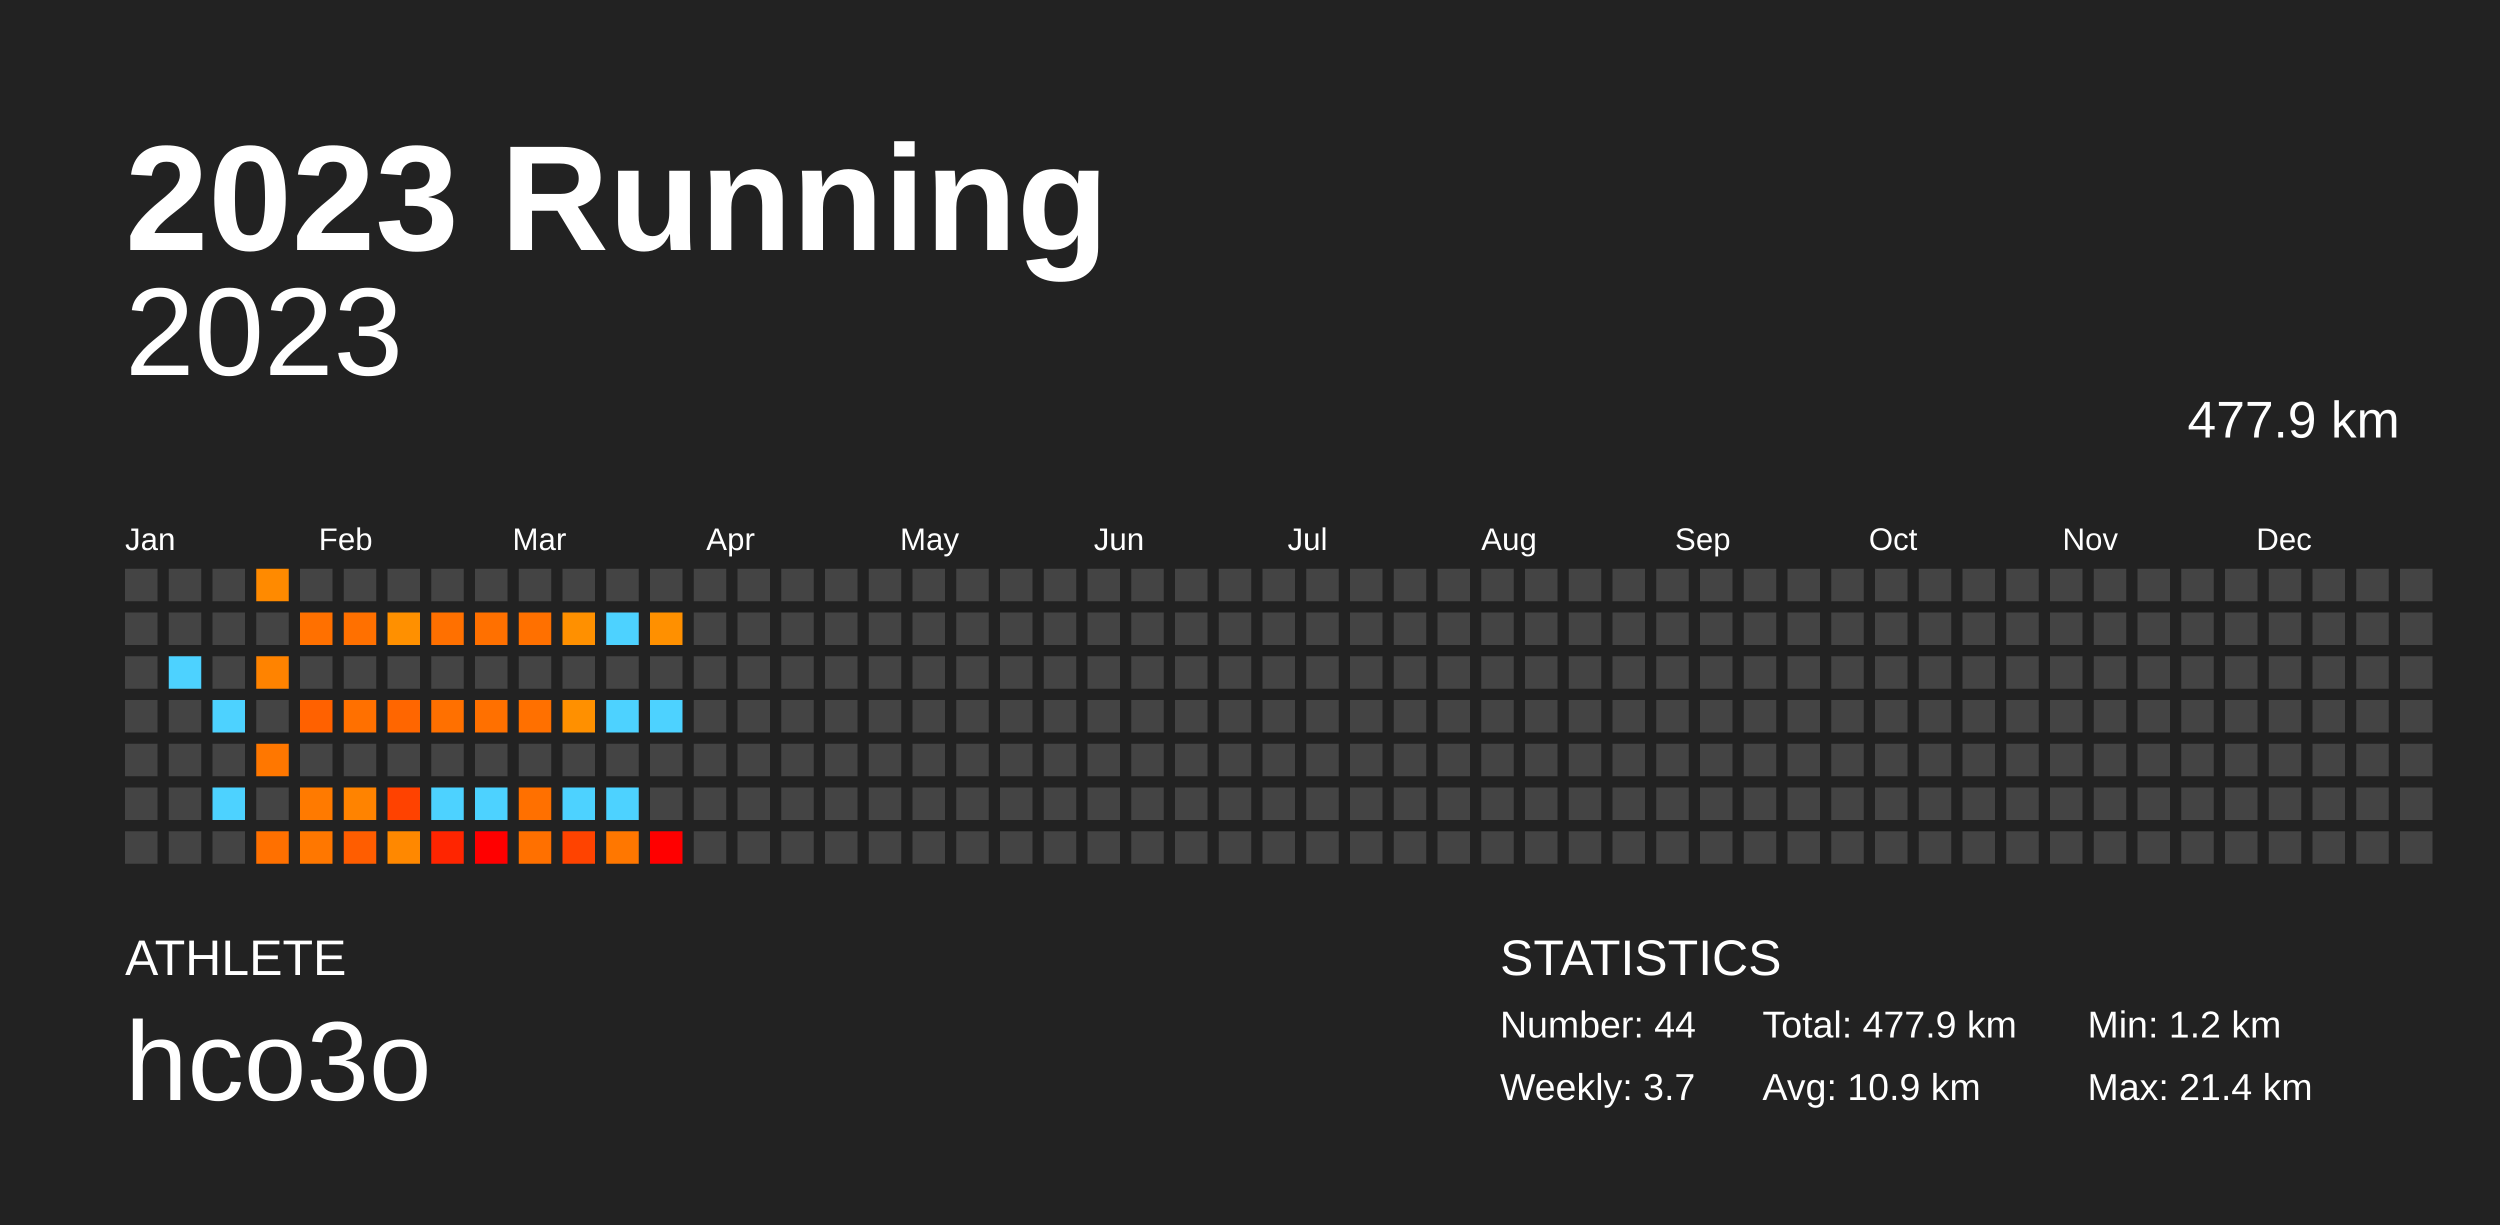
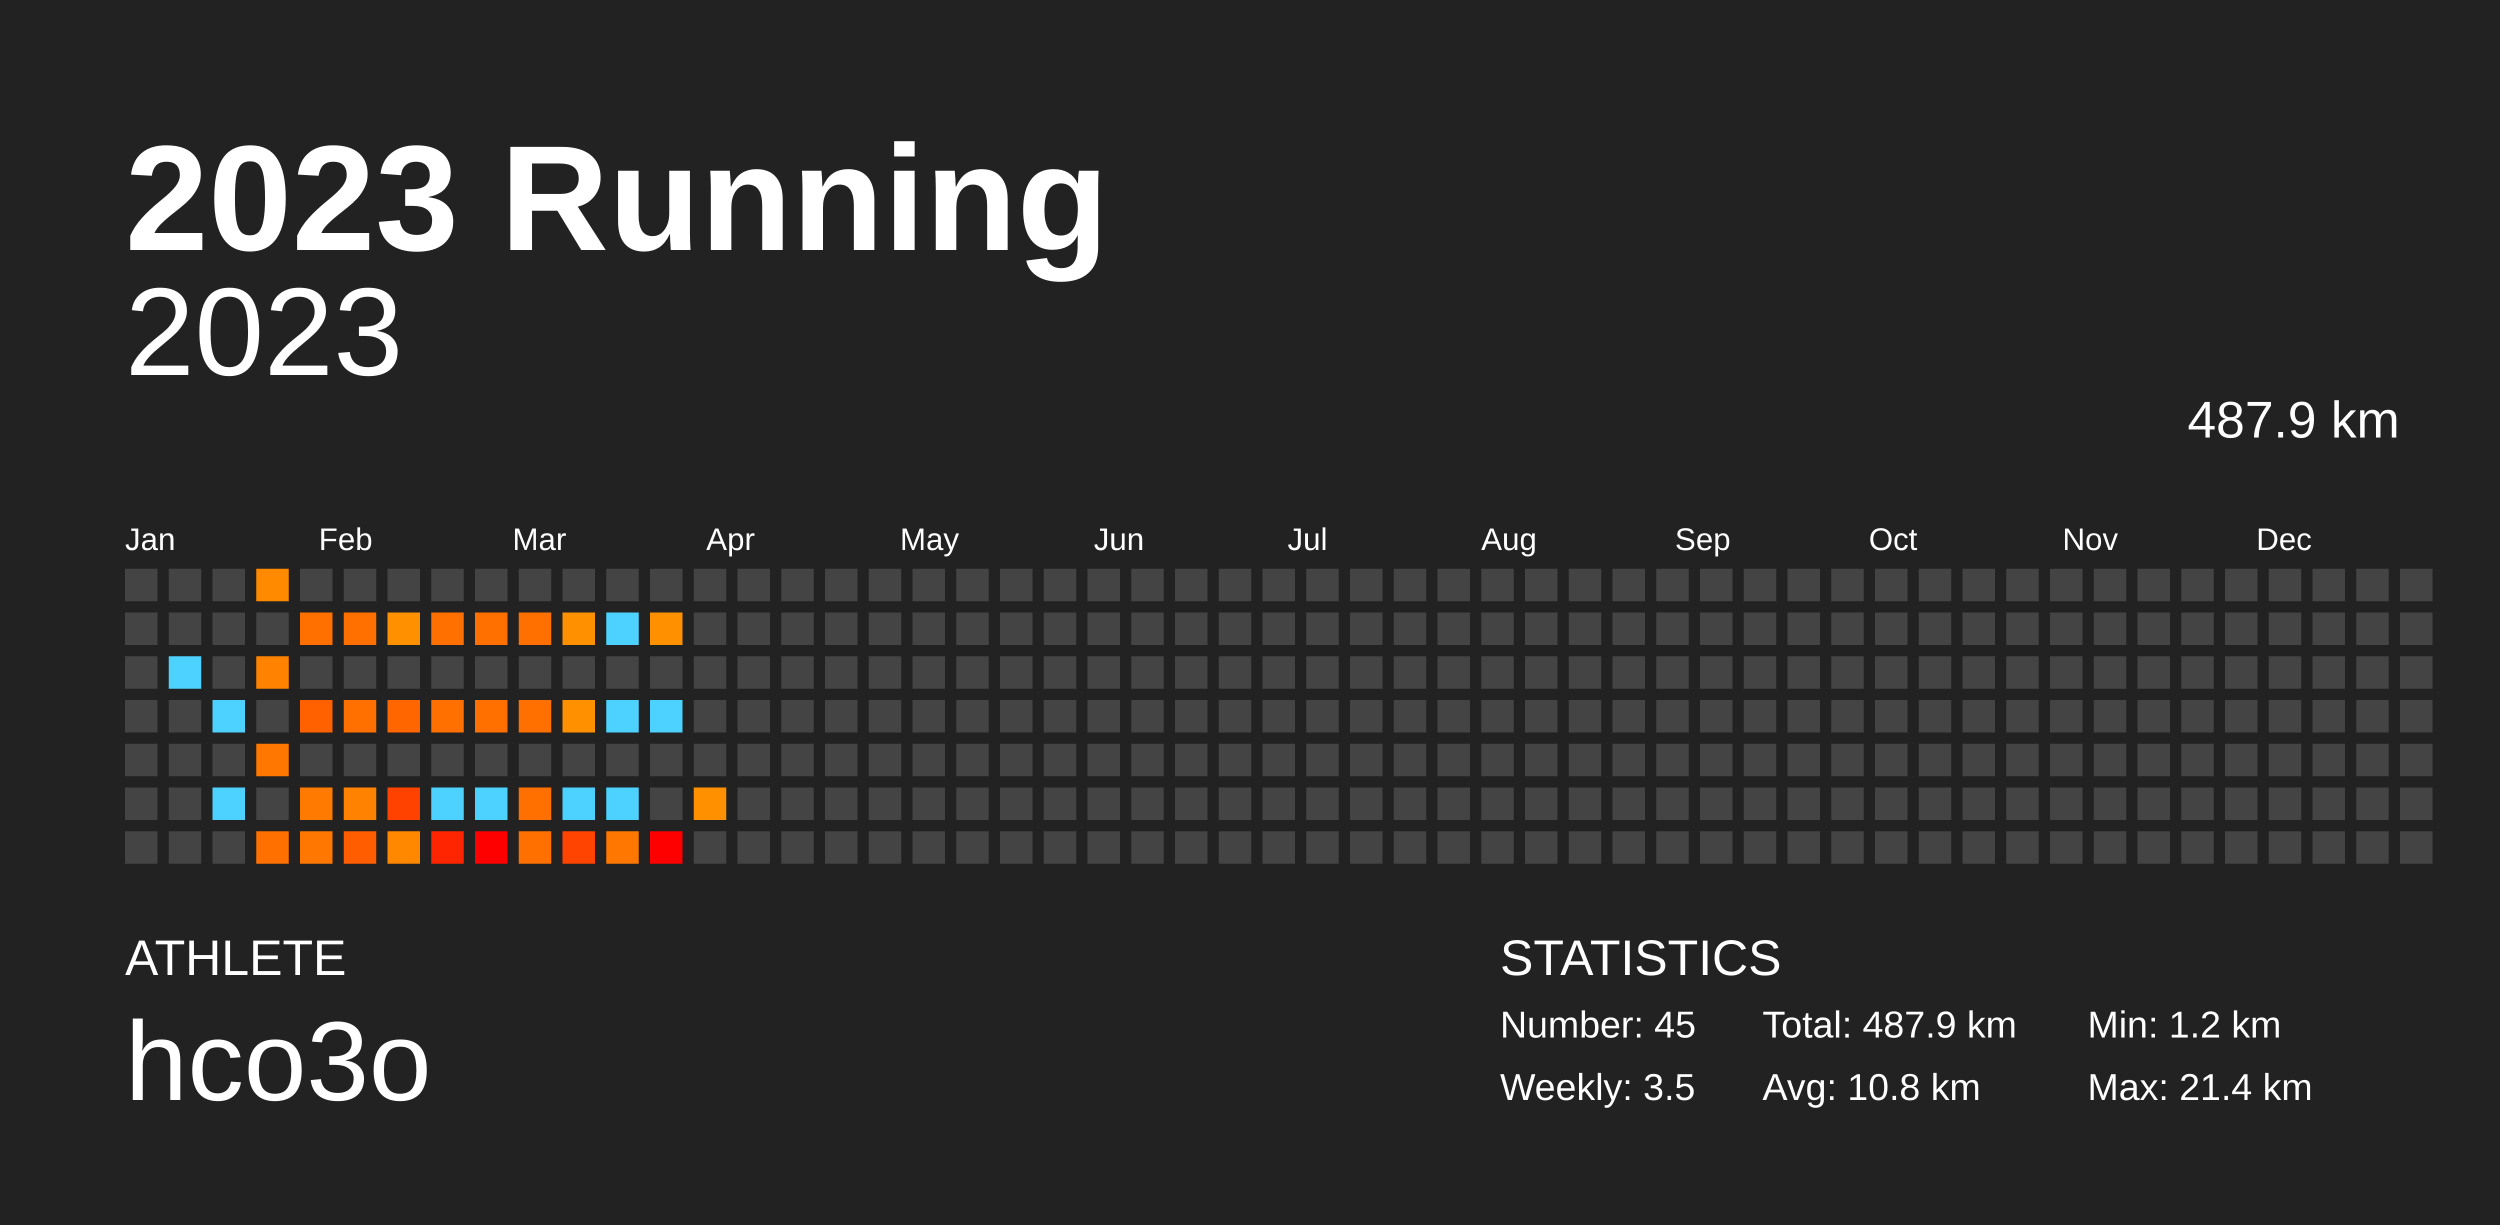
<svg xmlns="http://www.w3.org/2000/svg" baseProfile="full" height="98mm" version="1.1" viewBox="0,0,200,98" width="200mm">
  <defs />
  <rect fill="#222222" height="98" width="200" x="0" y="0" />
  <text fill="#FFFFFF" style="font-size:12px; font-family:Arial; font-weight:bold;" x="10" y="20">2023 Running</text>
  <text fill="#FFFFFF" style="font-size:4px; font-family:Arial" x="10" y="78">ATHLETE</text>
  <text fill="#FFFFFF" style="font-size:9px; font-family:Arial" x="10" y="88">hco3o</text>
  <text fill="#FFFFFF" style="font-size:4px; font-family:Arial" x="120" y="78">STATISTICS</text>
-   <text fill="#FFFFFF" style="font-size:3px; font-family:Arial" x="120" y="83">Number: 44</text>
-   <text fill="#FFFFFF" style="font-size:3px; font-family:Arial" x="120" y="88">Weekly: 3.7</text>
-   <text fill="#FFFFFF" style="font-size:3px; font-family:Arial" x="141" y="83">Total: 477.9 km</text>
-   <text fill="#FFFFFF" style="font-size:3px; font-family:Arial" x="141" y="88">Avg: 10.9 km</text>
+   <text fill="#FFFFFF" style="font-size:3px; font-family:Arial" x="120" y="83">Number: 45</text>
+   <text fill="#FFFFFF" style="font-size:3px; font-family:Arial" x="120" y="88">Weekly: 3.5</text>
+   <text fill="#FFFFFF" style="font-size:3px; font-family:Arial" x="141" y="83">Total: 487.9 km</text>
+   <text fill="#FFFFFF" style="font-size:3px; font-family:Arial" x="141" y="88">Avg: 10.8 km</text>
  <text fill="#FFFFFF" style="font-size:3px; font-family:Arial" x="167" y="83">Min: 1.2 km</text>
  <text fill="#FFFFFF" style="font-size:3px; font-family:Arial" x="167" y="88">Max: 21.4 km</text>
  <text alignment-baseline="hanging" fill="#FFFFFF" style="font-size:10.0px; font-family:Arial;" x="10" y="30">2023</text>
-   <text alignment-baseline="hanging" fill="#FFFFFF" style="font-size:4.125px; font-family:Arial;" x="175" y="35">477.9 km</text>
+   <text alignment-baseline="hanging" fill="#FFFFFF" style="font-size:4.125px; font-family:Arial;" x="175" y="35">487.9 km</text>
  <text fill="#FFFFFF" style="font-size:2.5px; font-family:Arial" x="10.0" y="44">Jan</text>
  <text fill="#FFFFFF" style="font-size:2.5px; font-family:Arial" x="25.5" y="44">Feb</text>
  <text fill="#FFFFFF" style="font-size:2.5px; font-family:Arial" x="41.0" y="44">Mar</text>
  <text fill="#FFFFFF" style="font-size:2.5px; font-family:Arial" x="56.5" y="44">Apr</text>
  <text fill="#FFFFFF" style="font-size:2.5px; font-family:Arial" x="72.0" y="44">May</text>
  <text fill="#FFFFFF" style="font-size:2.5px; font-family:Arial" x="87.5" y="44">Jun</text>
  <text fill="#FFFFFF" style="font-size:2.5px; font-family:Arial" x="103.0" y="44">Jul</text>
  <text fill="#FFFFFF" style="font-size:2.5px; font-family:Arial" x="118.5" y="44">Aug</text>
  <text fill="#FFFFFF" style="font-size:2.5px; font-family:Arial" x="134.0" y="44">Sep</text>
  <text fill="#FFFFFF" style="font-size:2.5px; font-family:Arial" x="149.5" y="44">Oct</text>
  <text fill="#FFFFFF" style="font-size:2.5px; font-family:Arial" x="165.0" y="44">Nov</text>
  <text fill="#FFFFFF" style="font-size:2.5px; font-family:Arial" x="180.5" y="44">Dec</text>
  <rect fill="#444444" height="2.6" width="2.6" x="10.0" y="45.5" />
  <rect fill="#444444" height="2.6" width="2.6" x="10.0" y="49.0" />
  <rect fill="#444444" height="2.6" width="2.6" x="10.0" y="52.5" />
  <rect fill="#444444" height="2.6" width="2.6" x="10.0" y="56.0" />
  <rect fill="#444444" height="2.6" width="2.6" x="10.0" y="59.5" />
  <rect fill="#444444" height="2.6" width="2.6" x="10.0" y="63.0" />
  <rect fill="#444444" height="2.6" width="2.6" x="10.0" y="66.5" />
  <rect fill="#444444" height="2.6" width="2.6" x="13.5" y="45.5" />
  <rect fill="#444444" height="2.6" width="2.6" x="13.5" y="49.0" />
  <rect fill="#4dd2ff" height="2.6" width="2.6" x="13.5" y="52.5" />
  <rect fill="#444444" height="2.6" width="2.6" x="13.5" y="56.0" />
  <rect fill="#444444" height="2.6" width="2.6" x="13.5" y="59.5" />
  <rect fill="#444444" height="2.6" width="2.6" x="13.5" y="63.0" />
  <rect fill="#444444" height="2.6" width="2.6" x="13.5" y="66.5" />
  <rect fill="#444444" height="2.6" width="2.6" x="17.0" y="45.5" />
  <rect fill="#444444" height="2.6" width="2.6" x="17.0" y="49.0" />
  <rect fill="#444444" height="2.6" width="2.6" x="17.0" y="52.5" />
  <rect fill="#4dd2ff" height="2.6" width="2.6" x="17.0" y="56.0" />
  <rect fill="#444444" height="2.6" width="2.6" x="17.0" y="59.5" />
  <rect fill="#4dd2ff" height="2.6" width="2.6" x="17.0" y="63.0" />
  <rect fill="#444444" height="2.6" width="2.6" x="17.0" y="66.5" />
  <rect fill="#ff8a00" height="2.6" width="2.6" x="20.5" y="45.5" />
  <rect fill="#444444" height="2.6" width="2.6" x="20.5" y="49.0" />
  <rect fill="#ff8300" height="2.6" width="2.6" x="20.5" y="52.5" />
  <rect fill="#444444" height="2.6" width="2.6" x="20.5" y="56.0" />
  <rect fill="#ff7700" height="2.6" width="2.6" x="20.5" y="59.5" />
  <rect fill="#444444" height="2.6" width="2.6" x="20.5" y="63.0" />
  <rect fill="#ff7000" height="2.6" width="2.6" x="20.5" y="66.5" />
  <rect fill="#444444" height="2.6" width="2.6" x="24.0" y="45.5" />
  <rect fill="#ff7000" height="2.6" width="2.6" x="24.0" y="49.0" />
  <rect fill="#444444" height="2.6" width="2.6" x="24.0" y="52.5" />
  <rect fill="#ff6100" height="2.6" width="2.6" x="24.0" y="56.0" />
  <rect fill="#444444" height="2.6" width="2.6" x="24.0" y="59.5" />
  <rect fill="#ff7a00" height="2.6" width="2.6" x="24.0" y="63.0" />
  <rect fill="#ff7700" height="2.6" width="2.6" x="24.0" y="66.5" />
  <rect fill="#444444" height="2.6" width="2.6" x="27.5" y="45.5" />
  <rect fill="#ff7000" height="2.6" width="2.6" x="27.5" y="49.0" />
  <rect fill="#444444" height="2.6" width="2.6" x="27.5" y="52.5" />
  <rect fill="#ff7000" height="2.6" width="2.6" x="27.5" y="56.0" />
  <rect fill="#444444" height="2.6" width="2.6" x="27.5" y="59.5" />
  <rect fill="#ff8300" height="2.6" width="2.6" x="27.5" y="63.0" />
  <rect fill="#ff5d00" height="2.6" width="2.6" x="27.5" y="66.5" />
  <rect fill="#444444" height="2.6" width="2.6" x="31.0" y="45.5" />
  <rect fill="#ff9000" height="2.6" width="2.6" x="31.0" y="49.0" />
  <rect fill="#444444" height="2.6" width="2.6" x="31.0" y="52.5" />
  <rect fill="#ff6600" height="2.6" width="2.6" x="31.0" y="56.0" />
  <rect fill="#444444" height="2.6" width="2.6" x="31.0" y="59.5" />
  <rect fill="#ff4200" height="2.6" width="2.6" x="31.0" y="63.0" />
  <rect fill="#ff8800" height="2.6" width="2.6" x="31.0" y="66.5" />
  <rect fill="#444444" height="2.6" width="2.6" x="34.5" y="45.5" />
  <rect fill="#ff7000" height="2.6" width="2.6" x="34.5" y="49.0" />
  <rect fill="#444444" height="2.6" width="2.6" x="34.5" y="52.5" />
  <rect fill="#ff7000" height="2.6" width="2.6" x="34.5" y="56.0" />
  <rect fill="#444444" height="2.6" width="2.6" x="34.5" y="59.5" />
  <rect fill="#4dd2ff" height="2.6" width="2.6" x="34.5" y="63.0" />
  <rect fill="#ff2500" height="2.6" width="2.6" x="34.5" y="66.5" />
  <rect fill="#444444" height="2.6" width="2.6" x="38.0" y="45.5" />
  <rect fill="#ff7000" height="2.6" width="2.6" x="38.0" y="49.0" />
  <rect fill="#444444" height="2.6" width="2.6" x="38.0" y="52.5" />
  <rect fill="#ff7000" height="2.6" width="2.6" x="38.0" y="56.0" />
  <rect fill="#444444" height="2.6" width="2.6" x="38.0" y="59.5" />
  <rect fill="#4dd2ff" height="2.6" width="2.6" x="38.0" y="63.0" />
  <rect fill="red" height="2.6" width="2.6" x="38.0" y="66.5" />
  <rect fill="#444444" height="2.6" width="2.6" x="41.5" y="45.5" />
  <rect fill="#ff7000" height="2.6" width="2.6" x="41.5" y="49.0" />
  <rect fill="#444444" height="2.6" width="2.6" x="41.5" y="52.5" />
  <rect fill="#ff7000" height="2.6" width="2.6" x="41.5" y="56.0" />
  <rect fill="#444444" height="2.6" width="2.6" x="41.5" y="59.5" />
  <rect fill="#ff7000" height="2.6" width="2.6" x="41.5" y="63.0" />
  <rect fill="#ff7000" height="2.6" width="2.6" x="41.5" y="66.5" />
  <rect fill="#444444" height="2.6" width="2.6" x="45.0" y="45.5" />
  <rect fill="#ff9000" height="2.6" width="2.6" x="45.0" y="49.0" />
  <rect fill="#444444" height="2.6" width="2.6" x="45.0" y="52.5" />
  <rect fill="#ff9000" height="2.6" width="2.6" x="45.0" y="56.0" />
  <rect fill="#444444" height="2.6" width="2.6" x="45.0" y="59.5" />
  <rect fill="#4dd2ff" height="2.6" width="2.6" x="45.0" y="63.0" />
  <rect fill="#ff4300" height="2.6" width="2.6" x="45.0" y="66.5" />
  <rect fill="#444444" height="2.6" width="2.6" x="48.5" y="45.5" />
  <rect fill="#4dd2ff" height="2.6" width="2.6" x="48.5" y="49.0" />
  <rect fill="#444444" height="2.6" width="2.6" x="48.5" y="52.5" />
  <rect fill="#4dd2ff" height="2.6" width="2.6" x="48.5" y="56.0" />
  <rect fill="#444444" height="2.6" width="2.6" x="48.5" y="59.5" />
  <rect fill="#4dd2ff" height="2.6" width="2.6" x="48.5" y="63.0" />
  <rect fill="#ff7700" height="2.6" width="2.6" x="48.5" y="66.5" />
  <rect fill="#444444" height="2.6" width="2.6" x="52.0" y="45.5" />
  <rect fill="#ff9000" height="2.6" width="2.6" x="52.0" y="49.0" />
  <rect fill="#444444" height="2.6" width="2.6" x="52.0" y="52.5" />
  <rect fill="#4dd2ff" height="2.6" width="2.6" x="52.0" y="56.0" />
  <rect fill="#444444" height="2.6" width="2.6" x="52.0" y="59.5" />
  <rect fill="#444444" height="2.6" width="2.6" x="52.0" y="63.0" />
  <rect fill="red" height="2.6" width="2.6" x="52.0" y="66.5" />
  <rect fill="#444444" height="2.6" width="2.6" x="55.5" y="45.5" />
  <rect fill="#444444" height="2.6" width="2.6" x="55.5" y="49.0" />
  <rect fill="#444444" height="2.6" width="2.6" x="55.5" y="52.5" />
  <rect fill="#444444" height="2.6" width="2.6" x="55.5" y="56.0" />
  <rect fill="#444444" height="2.6" width="2.6" x="55.5" y="59.5" />
-   <rect fill="#444444" height="2.6" width="2.6" x="55.5" y="63.0" />
+   <rect fill="#ff9000" height="2.6" width="2.6" x="55.5" y="63.0" />
  <rect fill="#444444" height="2.6" width="2.6" x="55.5" y="66.5" />
  <rect fill="#444444" height="2.6" width="2.6" x="59.0" y="45.5" />
  <rect fill="#444444" height="2.6" width="2.6" x="59.0" y="49.0" />
  <rect fill="#444444" height="2.6" width="2.6" x="59.0" y="52.5" />
  <rect fill="#444444" height="2.6" width="2.6" x="59.0" y="56.0" />
  <rect fill="#444444" height="2.6" width="2.6" x="59.0" y="59.5" />
  <rect fill="#444444" height="2.6" width="2.6" x="59.0" y="63.0" />
  <rect fill="#444444" height="2.6" width="2.6" x="59.0" y="66.5" />
  <rect fill="#444444" height="2.6" width="2.6" x="62.5" y="45.5" />
  <rect fill="#444444" height="2.6" width="2.6" x="62.5" y="49.0" />
  <rect fill="#444444" height="2.6" width="2.6" x="62.5" y="52.5" />
  <rect fill="#444444" height="2.6" width="2.6" x="62.5" y="56.0" />
  <rect fill="#444444" height="2.6" width="2.6" x="62.5" y="59.5" />
  <rect fill="#444444" height="2.6" width="2.6" x="62.5" y="63.0" />
  <rect fill="#444444" height="2.6" width="2.6" x="62.5" y="66.5" />
  <rect fill="#444444" height="2.6" width="2.6" x="66.0" y="45.5" />
  <rect fill="#444444" height="2.6" width="2.6" x="66.0" y="49.0" />
  <rect fill="#444444" height="2.6" width="2.6" x="66.0" y="52.5" />
  <rect fill="#444444" height="2.6" width="2.6" x="66.0" y="56.0" />
  <rect fill="#444444" height="2.6" width="2.6" x="66.0" y="59.5" />
  <rect fill="#444444" height="2.6" width="2.6" x="66.0" y="63.0" />
  <rect fill="#444444" height="2.6" width="2.6" x="66.0" y="66.5" />
  <rect fill="#444444" height="2.6" width="2.6" x="69.5" y="45.5" />
  <rect fill="#444444" height="2.6" width="2.6" x="69.5" y="49.0" />
  <rect fill="#444444" height="2.6" width="2.6" x="69.5" y="52.5" />
  <rect fill="#444444" height="2.6" width="2.6" x="69.5" y="56.0" />
  <rect fill="#444444" height="2.6" width="2.6" x="69.5" y="59.5" />
  <rect fill="#444444" height="2.6" width="2.6" x="69.5" y="63.0" />
  <rect fill="#444444" height="2.6" width="2.6" x="69.5" y="66.5" />
  <rect fill="#444444" height="2.6" width="2.6" x="73.0" y="45.5" />
  <rect fill="#444444" height="2.6" width="2.6" x="73.0" y="49.0" />
  <rect fill="#444444" height="2.6" width="2.6" x="73.0" y="52.5" />
  <rect fill="#444444" height="2.6" width="2.6" x="73.0" y="56.0" />
  <rect fill="#444444" height="2.6" width="2.6" x="73.0" y="59.5" />
  <rect fill="#444444" height="2.6" width="2.6" x="73.0" y="63.0" />
  <rect fill="#444444" height="2.6" width="2.6" x="73.0" y="66.5" />
  <rect fill="#444444" height="2.6" width="2.6" x="76.5" y="45.5" />
  <rect fill="#444444" height="2.6" width="2.6" x="76.5" y="49.0" />
  <rect fill="#444444" height="2.6" width="2.6" x="76.5" y="52.5" />
  <rect fill="#444444" height="2.6" width="2.6" x="76.5" y="56.0" />
  <rect fill="#444444" height="2.6" width="2.6" x="76.5" y="59.5" />
  <rect fill="#444444" height="2.6" width="2.6" x="76.5" y="63.0" />
  <rect fill="#444444" height="2.6" width="2.6" x="76.5" y="66.5" />
  <rect fill="#444444" height="2.6" width="2.6" x="80.0" y="45.5" />
  <rect fill="#444444" height="2.6" width="2.6" x="80.0" y="49.0" />
  <rect fill="#444444" height="2.6" width="2.6" x="80.0" y="52.5" />
  <rect fill="#444444" height="2.6" width="2.6" x="80.0" y="56.0" />
  <rect fill="#444444" height="2.6" width="2.6" x="80.0" y="59.5" />
  <rect fill="#444444" height="2.6" width="2.6" x="80.0" y="63.0" />
  <rect fill="#444444" height="2.6" width="2.6" x="80.0" y="66.5" />
  <rect fill="#444444" height="2.6" width="2.6" x="83.5" y="45.5" />
  <rect fill="#444444" height="2.6" width="2.6" x="83.5" y="49.0" />
  <rect fill="#444444" height="2.6" width="2.6" x="83.5" y="52.5" />
  <rect fill="#444444" height="2.6" width="2.6" x="83.5" y="56.0" />
  <rect fill="#444444" height="2.6" width="2.6" x="83.5" y="59.5" />
  <rect fill="#444444" height="2.6" width="2.6" x="83.5" y="63.0" />
  <rect fill="#444444" height="2.6" width="2.6" x="83.5" y="66.5" />
  <rect fill="#444444" height="2.6" width="2.6" x="87.0" y="45.5" />
  <rect fill="#444444" height="2.6" width="2.6" x="87.0" y="49.0" />
  <rect fill="#444444" height="2.6" width="2.6" x="87.0" y="52.5" />
  <rect fill="#444444" height="2.6" width="2.6" x="87.0" y="56.0" />
  <rect fill="#444444" height="2.6" width="2.6" x="87.0" y="59.5" />
  <rect fill="#444444" height="2.6" width="2.6" x="87.0" y="63.0" />
  <rect fill="#444444" height="2.6" width="2.6" x="87.0" y="66.5" />
  <rect fill="#444444" height="2.6" width="2.6" x="90.5" y="45.5" />
  <rect fill="#444444" height="2.6" width="2.6" x="90.5" y="49.0" />
  <rect fill="#444444" height="2.6" width="2.6" x="90.5" y="52.5" />
  <rect fill="#444444" height="2.6" width="2.6" x="90.5" y="56.0" />
  <rect fill="#444444" height="2.6" width="2.6" x="90.5" y="59.5" />
  <rect fill="#444444" height="2.6" width="2.6" x="90.5" y="63.0" />
  <rect fill="#444444" height="2.6" width="2.6" x="90.5" y="66.5" />
  <rect fill="#444444" height="2.6" width="2.6" x="94.0" y="45.5" />
  <rect fill="#444444" height="2.6" width="2.6" x="94.0" y="49.0" />
  <rect fill="#444444" height="2.6" width="2.6" x="94.0" y="52.5" />
  <rect fill="#444444" height="2.6" width="2.6" x="94.0" y="56.0" />
  <rect fill="#444444" height="2.6" width="2.6" x="94.0" y="59.5" />
  <rect fill="#444444" height="2.6" width="2.6" x="94.0" y="63.0" />
  <rect fill="#444444" height="2.6" width="2.6" x="94.0" y="66.5" />
  <rect fill="#444444" height="2.6" width="2.6" x="97.5" y="45.5" />
  <rect fill="#444444" height="2.6" width="2.6" x="97.5" y="49.0" />
  <rect fill="#444444" height="2.6" width="2.6" x="97.5" y="52.5" />
  <rect fill="#444444" height="2.6" width="2.6" x="97.5" y="56.0" />
  <rect fill="#444444" height="2.6" width="2.6" x="97.5" y="59.5" />
  <rect fill="#444444" height="2.6" width="2.6" x="97.5" y="63.0" />
  <rect fill="#444444" height="2.6" width="2.6" x="97.5" y="66.5" />
  <rect fill="#444444" height="2.6" width="2.6" x="101.0" y="45.5" />
  <rect fill="#444444" height="2.6" width="2.6" x="101.0" y="49.0" />
  <rect fill="#444444" height="2.6" width="2.6" x="101.0" y="52.5" />
  <rect fill="#444444" height="2.6" width="2.6" x="101.0" y="56.0" />
  <rect fill="#444444" height="2.6" width="2.6" x="101.0" y="59.5" />
  <rect fill="#444444" height="2.6" width="2.6" x="101.0" y="63.0" />
  <rect fill="#444444" height="2.6" width="2.6" x="101.0" y="66.5" />
  <rect fill="#444444" height="2.6" width="2.6" x="104.5" y="45.5" />
  <rect fill="#444444" height="2.6" width="2.6" x="104.5" y="49.0" />
  <rect fill="#444444" height="2.6" width="2.6" x="104.5" y="52.5" />
  <rect fill="#444444" height="2.6" width="2.6" x="104.5" y="56.0" />
  <rect fill="#444444" height="2.6" width="2.6" x="104.5" y="59.5" />
  <rect fill="#444444" height="2.6" width="2.6" x="104.5" y="63.0" />
  <rect fill="#444444" height="2.6" width="2.6" x="104.5" y="66.5" />
  <rect fill="#444444" height="2.6" width="2.6" x="108.0" y="45.5" />
  <rect fill="#444444" height="2.6" width="2.6" x="108.0" y="49.0" />
  <rect fill="#444444" height="2.6" width="2.6" x="108.0" y="52.5" />
  <rect fill="#444444" height="2.6" width="2.6" x="108.0" y="56.0" />
  <rect fill="#444444" height="2.6" width="2.6" x="108.0" y="59.5" />
  <rect fill="#444444" height="2.6" width="2.6" x="108.0" y="63.0" />
  <rect fill="#444444" height="2.6" width="2.6" x="108.0" y="66.5" />
  <rect fill="#444444" height="2.6" width="2.6" x="111.5" y="45.5" />
  <rect fill="#444444" height="2.6" width="2.6" x="111.5" y="49.0" />
  <rect fill="#444444" height="2.6" width="2.6" x="111.5" y="52.5" />
  <rect fill="#444444" height="2.6" width="2.6" x="111.5" y="56.0" />
  <rect fill="#444444" height="2.6" width="2.6" x="111.5" y="59.5" />
  <rect fill="#444444" height="2.6" width="2.6" x="111.5" y="63.0" />
  <rect fill="#444444" height="2.6" width="2.6" x="111.5" y="66.5" />
  <rect fill="#444444" height="2.6" width="2.6" x="115.0" y="45.5" />
  <rect fill="#444444" height="2.6" width="2.6" x="115.0" y="49.0" />
  <rect fill="#444444" height="2.6" width="2.6" x="115.0" y="52.5" />
  <rect fill="#444444" height="2.6" width="2.6" x="115.0" y="56.0" />
  <rect fill="#444444" height="2.6" width="2.6" x="115.0" y="59.5" />
  <rect fill="#444444" height="2.6" width="2.6" x="115.0" y="63.0" />
  <rect fill="#444444" height="2.6" width="2.6" x="115.0" y="66.5" />
  <rect fill="#444444" height="2.6" width="2.6" x="118.5" y="45.5" />
  <rect fill="#444444" height="2.6" width="2.6" x="118.5" y="49.0" />
  <rect fill="#444444" height="2.6" width="2.6" x="118.5" y="52.5" />
  <rect fill="#444444" height="2.6" width="2.6" x="118.5" y="56.0" />
  <rect fill="#444444" height="2.6" width="2.6" x="118.5" y="59.5" />
  <rect fill="#444444" height="2.6" width="2.6" x="118.5" y="63.0" />
  <rect fill="#444444" height="2.6" width="2.6" x="118.5" y="66.5" />
  <rect fill="#444444" height="2.6" width="2.6" x="122.0" y="45.5" />
  <rect fill="#444444" height="2.6" width="2.6" x="122.0" y="49.0" />
  <rect fill="#444444" height="2.6" width="2.6" x="122.0" y="52.5" />
  <rect fill="#444444" height="2.6" width="2.6" x="122.0" y="56.0" />
  <rect fill="#444444" height="2.6" width="2.6" x="122.0" y="59.5" />
  <rect fill="#444444" height="2.6" width="2.6" x="122.0" y="63.0" />
  <rect fill="#444444" height="2.6" width="2.6" x="122.0" y="66.5" />
  <rect fill="#444444" height="2.6" width="2.6" x="125.5" y="45.5" />
  <rect fill="#444444" height="2.6" width="2.6" x="125.5" y="49.0" />
  <rect fill="#444444" height="2.6" width="2.6" x="125.5" y="52.5" />
  <rect fill="#444444" height="2.6" width="2.6" x="125.5" y="56.0" />
  <rect fill="#444444" height="2.6" width="2.6" x="125.5" y="59.5" />
  <rect fill="#444444" height="2.6" width="2.6" x="125.5" y="63.0" />
  <rect fill="#444444" height="2.6" width="2.6" x="125.5" y="66.5" />
  <rect fill="#444444" height="2.6" width="2.6" x="129.0" y="45.5" />
  <rect fill="#444444" height="2.6" width="2.6" x="129.0" y="49.0" />
  <rect fill="#444444" height="2.6" width="2.6" x="129.0" y="52.5" />
  <rect fill="#444444" height="2.6" width="2.6" x="129.0" y="56.0" />
  <rect fill="#444444" height="2.6" width="2.6" x="129.0" y="59.5" />
  <rect fill="#444444" height="2.6" width="2.6" x="129.0" y="63.0" />
  <rect fill="#444444" height="2.6" width="2.6" x="129.0" y="66.5" />
  <rect fill="#444444" height="2.6" width="2.6" x="132.5" y="45.5" />
  <rect fill="#444444" height="2.6" width="2.6" x="132.5" y="49.0" />
  <rect fill="#444444" height="2.6" width="2.6" x="132.5" y="52.5" />
  <rect fill="#444444" height="2.6" width="2.6" x="132.5" y="56.0" />
  <rect fill="#444444" height="2.6" width="2.6" x="132.5" y="59.5" />
  <rect fill="#444444" height="2.6" width="2.6" x="132.5" y="63.0" />
  <rect fill="#444444" height="2.6" width="2.6" x="132.5" y="66.5" />
  <rect fill="#444444" height="2.6" width="2.6" x="136.0" y="45.5" />
  <rect fill="#444444" height="2.6" width="2.6" x="136.0" y="49.0" />
  <rect fill="#444444" height="2.6" width="2.6" x="136.0" y="52.5" />
  <rect fill="#444444" height="2.6" width="2.6" x="136.0" y="56.0" />
  <rect fill="#444444" height="2.6" width="2.6" x="136.0" y="59.5" />
  <rect fill="#444444" height="2.6" width="2.6" x="136.0" y="63.0" />
  <rect fill="#444444" height="2.6" width="2.6" x="136.0" y="66.5" />
  <rect fill="#444444" height="2.6" width="2.6" x="139.5" y="45.5" />
  <rect fill="#444444" height="2.6" width="2.6" x="139.5" y="49.0" />
  <rect fill="#444444" height="2.6" width="2.6" x="139.5" y="52.5" />
  <rect fill="#444444" height="2.6" width="2.6" x="139.5" y="56.0" />
  <rect fill="#444444" height="2.6" width="2.6" x="139.5" y="59.5" />
  <rect fill="#444444" height="2.6" width="2.6" x="139.5" y="63.0" />
  <rect fill="#444444" height="2.6" width="2.6" x="139.5" y="66.5" />
  <rect fill="#444444" height="2.6" width="2.6" x="143.0" y="45.5" />
  <rect fill="#444444" height="2.6" width="2.6" x="143.0" y="49.0" />
  <rect fill="#444444" height="2.6" width="2.6" x="143.0" y="52.5" />
  <rect fill="#444444" height="2.6" width="2.6" x="143.0" y="56.0" />
  <rect fill="#444444" height="2.6" width="2.6" x="143.0" y="59.5" />
  <rect fill="#444444" height="2.6" width="2.6" x="143.0" y="63.0" />
  <rect fill="#444444" height="2.6" width="2.6" x="143.0" y="66.5" />
  <rect fill="#444444" height="2.6" width="2.6" x="146.5" y="45.5" />
  <rect fill="#444444" height="2.6" width="2.6" x="146.5" y="49.0" />
  <rect fill="#444444" height="2.6" width="2.6" x="146.5" y="52.5" />
  <rect fill="#444444" height="2.6" width="2.6" x="146.5" y="56.0" />
  <rect fill="#444444" height="2.6" width="2.6" x="146.5" y="59.5" />
  <rect fill="#444444" height="2.6" width="2.6" x="146.5" y="63.0" />
  <rect fill="#444444" height="2.6" width="2.6" x="146.5" y="66.5" />
  <rect fill="#444444" height="2.6" width="2.6" x="150.0" y="45.5" />
  <rect fill="#444444" height="2.6" width="2.6" x="150.0" y="49.0" />
  <rect fill="#444444" height="2.6" width="2.6" x="150.0" y="52.5" />
  <rect fill="#444444" height="2.6" width="2.6" x="150.0" y="56.0" />
  <rect fill="#444444" height="2.6" width="2.6" x="150.0" y="59.5" />
  <rect fill="#444444" height="2.6" width="2.6" x="150.0" y="63.0" />
  <rect fill="#444444" height="2.6" width="2.6" x="150.0" y="66.5" />
  <rect fill="#444444" height="2.6" width="2.6" x="153.5" y="45.5" />
  <rect fill="#444444" height="2.6" width="2.6" x="153.5" y="49.0" />
  <rect fill="#444444" height="2.6" width="2.6" x="153.5" y="52.5" />
  <rect fill="#444444" height="2.6" width="2.6" x="153.5" y="56.0" />
  <rect fill="#444444" height="2.6" width="2.6" x="153.5" y="59.5" />
  <rect fill="#444444" height="2.6" width="2.6" x="153.5" y="63.0" />
  <rect fill="#444444" height="2.6" width="2.6" x="153.5" y="66.5" />
  <rect fill="#444444" height="2.6" width="2.6" x="157.0" y="45.5" />
  <rect fill="#444444" height="2.6" width="2.6" x="157.0" y="49.0" />
  <rect fill="#444444" height="2.6" width="2.6" x="157.0" y="52.5" />
  <rect fill="#444444" height="2.6" width="2.6" x="157.0" y="56.0" />
  <rect fill="#444444" height="2.6" width="2.6" x="157.0" y="59.5" />
  <rect fill="#444444" height="2.6" width="2.6" x="157.0" y="63.0" />
  <rect fill="#444444" height="2.6" width="2.6" x="157.0" y="66.5" />
  <rect fill="#444444" height="2.6" width="2.6" x="160.5" y="45.5" />
  <rect fill="#444444" height="2.6" width="2.6" x="160.5" y="49.0" />
  <rect fill="#444444" height="2.6" width="2.6" x="160.5" y="52.5" />
  <rect fill="#444444" height="2.6" width="2.6" x="160.5" y="56.0" />
  <rect fill="#444444" height="2.6" width="2.6" x="160.5" y="59.5" />
  <rect fill="#444444" height="2.6" width="2.6" x="160.5" y="63.0" />
  <rect fill="#444444" height="2.6" width="2.6" x="160.5" y="66.5" />
  <rect fill="#444444" height="2.6" width="2.6" x="164.0" y="45.5" />
  <rect fill="#444444" height="2.6" width="2.6" x="164.0" y="49.0" />
  <rect fill="#444444" height="2.6" width="2.6" x="164.0" y="52.5" />
  <rect fill="#444444" height="2.6" width="2.6" x="164.0" y="56.0" />
  <rect fill="#444444" height="2.6" width="2.6" x="164.0" y="59.5" />
  <rect fill="#444444" height="2.6" width="2.6" x="164.0" y="63.0" />
  <rect fill="#444444" height="2.6" width="2.6" x="164.0" y="66.5" />
  <rect fill="#444444" height="2.6" width="2.6" x="167.5" y="45.5" />
  <rect fill="#444444" height="2.6" width="2.6" x="167.5" y="49.0" />
  <rect fill="#444444" height="2.6" width="2.6" x="167.5" y="52.5" />
  <rect fill="#444444" height="2.6" width="2.6" x="167.5" y="56.0" />
  <rect fill="#444444" height="2.6" width="2.6" x="167.5" y="59.5" />
  <rect fill="#444444" height="2.6" width="2.6" x="167.5" y="63.0" />
  <rect fill="#444444" height="2.6" width="2.6" x="167.5" y="66.5" />
  <rect fill="#444444" height="2.6" width="2.6" x="171.0" y="45.5" />
  <rect fill="#444444" height="2.6" width="2.6" x="171.0" y="49.0" />
  <rect fill="#444444" height="2.6" width="2.6" x="171.0" y="52.5" />
  <rect fill="#444444" height="2.6" width="2.6" x="171.0" y="56.0" />
  <rect fill="#444444" height="2.6" width="2.6" x="171.0" y="59.5" />
  <rect fill="#444444" height="2.6" width="2.6" x="171.0" y="63.0" />
  <rect fill="#444444" height="2.6" width="2.6" x="171.0" y="66.5" />
  <rect fill="#444444" height="2.6" width="2.6" x="174.5" y="45.5" />
  <rect fill="#444444" height="2.6" width="2.6" x="174.5" y="49.0" />
  <rect fill="#444444" height="2.6" width="2.6" x="174.5" y="52.5" />
  <rect fill="#444444" height="2.6" width="2.6" x="174.5" y="56.0" />
  <rect fill="#444444" height="2.6" width="2.6" x="174.5" y="59.5" />
  <rect fill="#444444" height="2.6" width="2.6" x="174.5" y="63.0" />
  <rect fill="#444444" height="2.6" width="2.6" x="174.5" y="66.5" />
  <rect fill="#444444" height="2.6" width="2.6" x="178.0" y="45.5" />
  <rect fill="#444444" height="2.6" width="2.6" x="178.0" y="49.0" />
  <rect fill="#444444" height="2.6" width="2.6" x="178.0" y="52.5" />
  <rect fill="#444444" height="2.6" width="2.6" x="178.0" y="56.0" />
  <rect fill="#444444" height="2.6" width="2.6" x="178.0" y="59.5" />
  <rect fill="#444444" height="2.6" width="2.6" x="178.0" y="63.0" />
  <rect fill="#444444" height="2.6" width="2.6" x="178.0" y="66.5" />
  <rect fill="#444444" height="2.6" width="2.6" x="181.5" y="45.5" />
  <rect fill="#444444" height="2.6" width="2.6" x="181.5" y="49.0" />
  <rect fill="#444444" height="2.6" width="2.6" x="181.5" y="52.5" />
  <rect fill="#444444" height="2.6" width="2.6" x="181.5" y="56.0" />
  <rect fill="#444444" height="2.6" width="2.6" x="181.5" y="59.5" />
  <rect fill="#444444" height="2.6" width="2.6" x="181.5" y="63.0" />
  <rect fill="#444444" height="2.6" width="2.6" x="181.5" y="66.5" />
  <rect fill="#444444" height="2.6" width="2.6" x="185.0" y="45.5" />
  <rect fill="#444444" height="2.6" width="2.6" x="185.0" y="49.0" />
  <rect fill="#444444" height="2.6" width="2.6" x="185.0" y="52.5" />
  <rect fill="#444444" height="2.6" width="2.6" x="185.0" y="56.0" />
  <rect fill="#444444" height="2.6" width="2.6" x="185.0" y="59.5" />
  <rect fill="#444444" height="2.6" width="2.6" x="185.0" y="63.0" />
  <rect fill="#444444" height="2.6" width="2.6" x="185.0" y="66.5" />
  <rect fill="#444444" height="2.6" width="2.6" x="188.5" y="45.5" />
  <rect fill="#444444" height="2.6" width="2.6" x="188.5" y="49.0" />
  <rect fill="#444444" height="2.6" width="2.6" x="188.5" y="52.5" />
  <rect fill="#444444" height="2.6" width="2.6" x="188.5" y="56.0" />
  <rect fill="#444444" height="2.6" width="2.6" x="188.5" y="59.5" />
  <rect fill="#444444" height="2.6" width="2.6" x="188.5" y="63.0" />
  <rect fill="#444444" height="2.6" width="2.6" x="188.5" y="66.5" />
  <rect fill="#444444" height="2.6" width="2.6" x="192.0" y="45.5" />
  <rect fill="#444444" height="2.6" width="2.6" x="192.0" y="49.0" />
  <rect fill="#444444" height="2.6" width="2.6" x="192.0" y="52.5" />
  <rect fill="#444444" height="2.6" width="2.6" x="192.0" y="56.0" />
  <rect fill="#444444" height="2.6" width="2.6" x="192.0" y="59.5" />
  <rect fill="#444444" height="2.6" width="2.6" x="192.0" y="63.0" />
  <rect fill="#444444" height="2.6" width="2.6" x="192.0" y="66.5" />
</svg>
